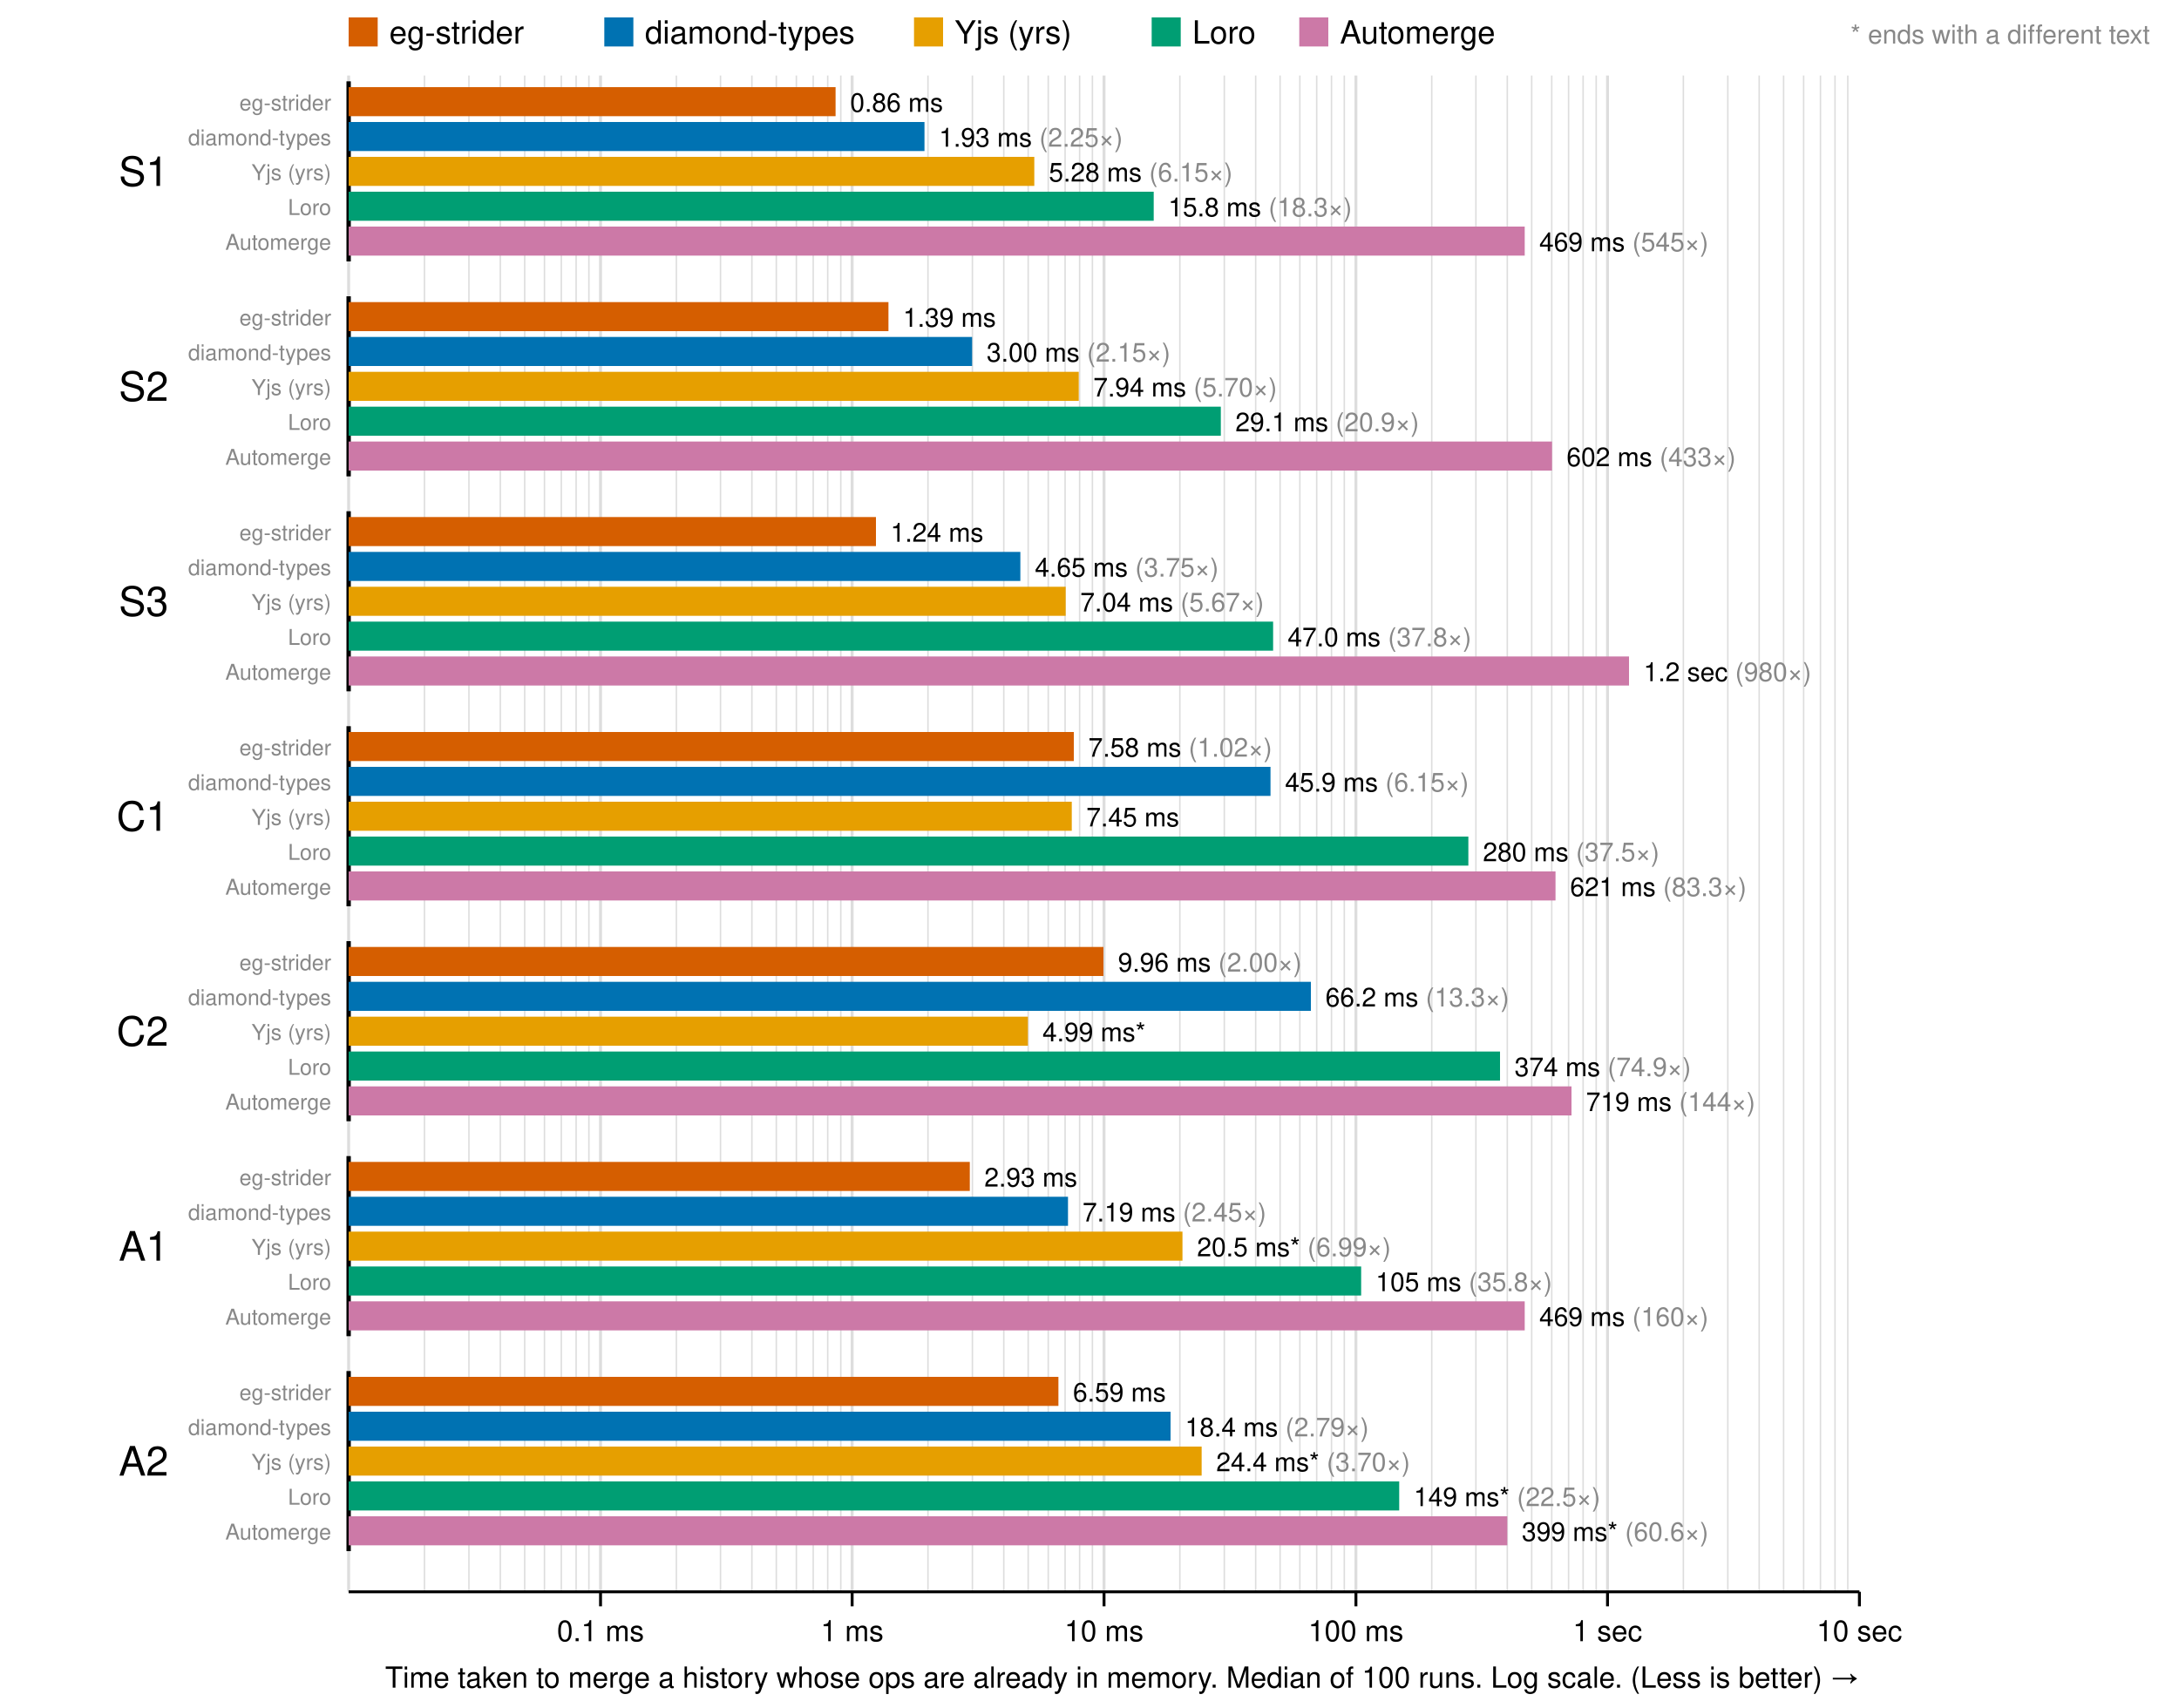
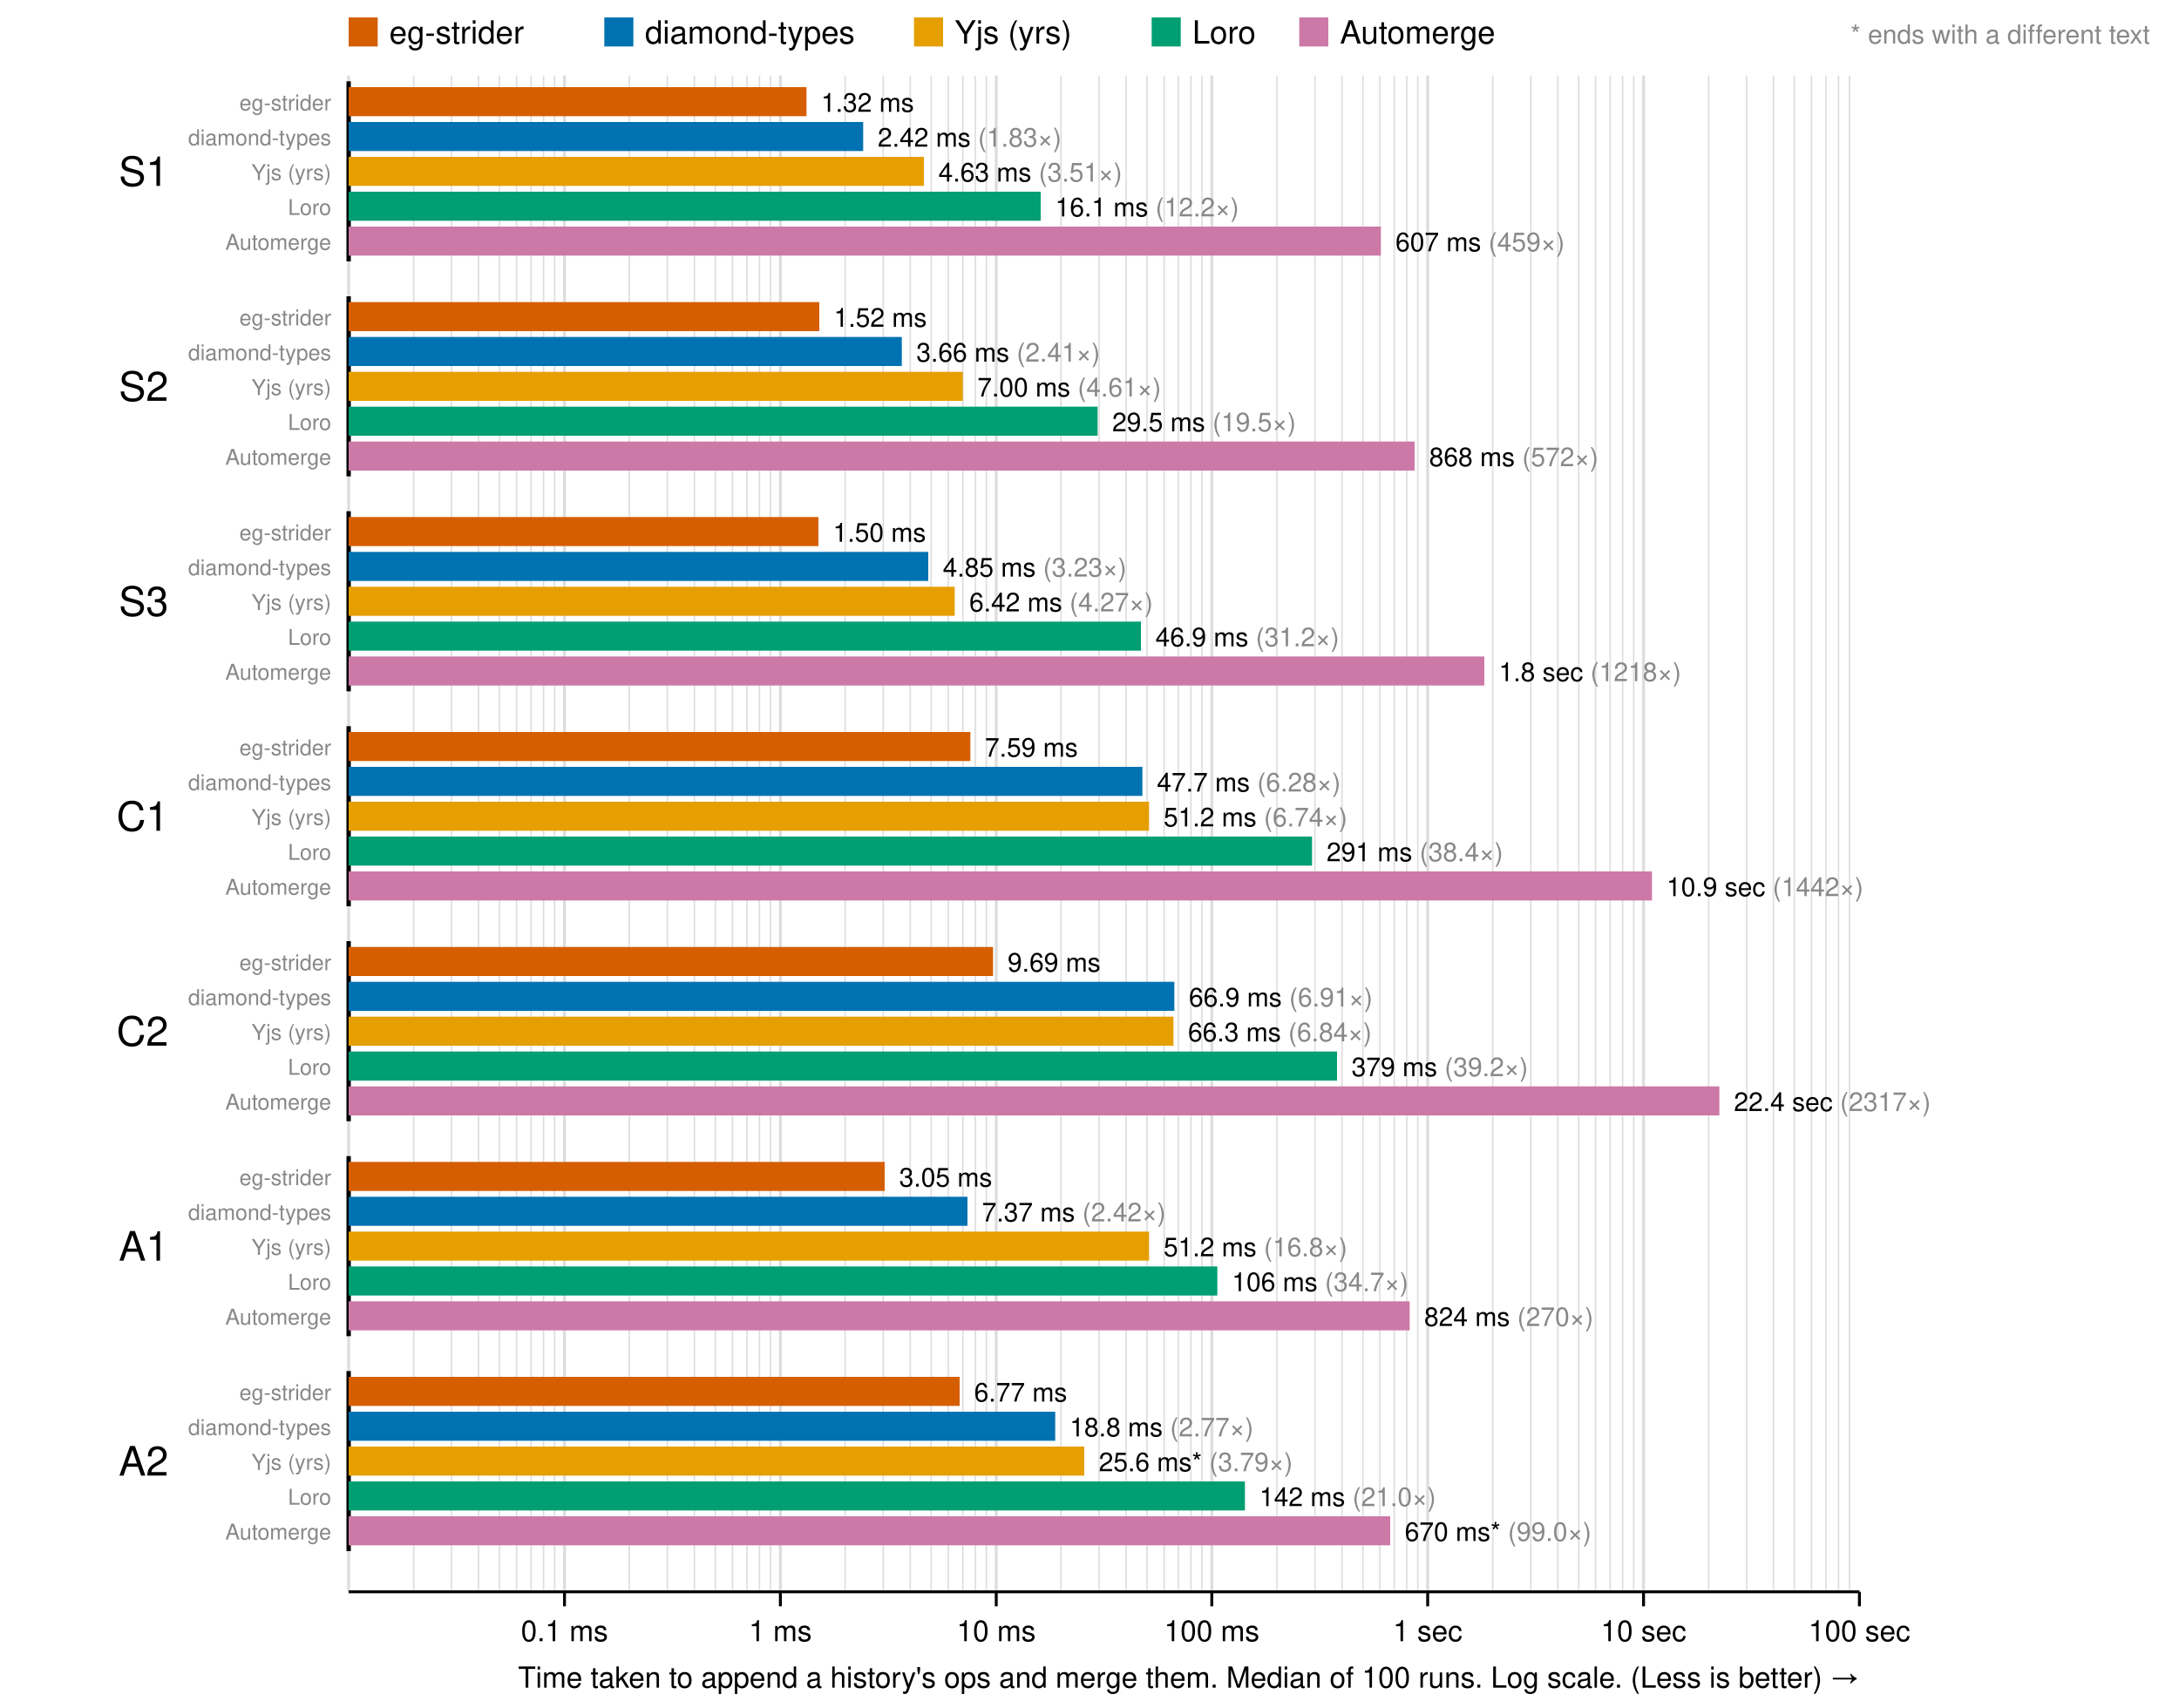
<svg xmlns="http://www.w3.org/2000/svg" viewBox="0 0 750 588" font-family="Helvetica, Arial, sans-serif">
  <rect width="750" height="588" fill="white" />
  <rect x="120" y="6" width="10" height="10" fill="#d55e00" />
  <text x="134" y="15" font-size="11">eg-strider</text>
  <rect x="208.0" y="6" width="10" height="10" fill="#0072b2" />
  <text x="222.0" y="15" font-size="11">diamond-types</text>
  <rect x="314.6" y="6" width="10" height="10" fill="#e69f00" />
  <text x="328.6" y="15" font-size="11">Yjs (yrs)</text>
  <rect x="396.4" y="6" width="10" height="10" fill="#009e73" />
  <text x="410.4" y="15" font-size="11">Loro</text>
  <rect x="447.2" y="6" width="10" height="10" fill="#cc79a7" />
  <text x="461.2" y="15" font-size="11">Automerge</text>
  <text x="740" y="15" font-size="9" fill="#888" text-anchor="end">* ends with a different text</text>
  <line x1="120.0" y1="26" x2="120.0" y2="548" stroke="#ddd" stroke-width="1" />
-   <line x1="146.1" y1="26" x2="146.1" y2="548" stroke="#ddd" stroke-width="0.5" />
-   <line x1="161.4" y1="26" x2="161.4" y2="548" stroke="#ddd" stroke-width="0.5" />
-   <line x1="172.2" y1="26" x2="172.2" y2="548" stroke="#ddd" stroke-width="0.5" />
-   <line x1="180.6" y1="26" x2="180.6" y2="548" stroke="#ddd" stroke-width="0.5" />
-   <line x1="187.4" y1="26" x2="187.4" y2="548" stroke="#ddd" stroke-width="0.5" />
-   <line x1="193.2" y1="26" x2="193.2" y2="548" stroke="#ddd" stroke-width="0.5" />
-   <line x1="198.3" y1="26" x2="198.3" y2="548" stroke="#ddd" stroke-width="0.5" />
-   <line x1="202.7" y1="26" x2="202.7" y2="548" stroke="#ddd" stroke-width="0.5" />
-   <line x1="206.7" y1="26" x2="206.7" y2="548" stroke="#ddd" stroke-width="1" />
-   <line x1="232.8" y1="26" x2="232.8" y2="548" stroke="#ddd" stroke-width="0.5" />
-   <line x1="248.0" y1="26" x2="248.0" y2="548" stroke="#ddd" stroke-width="0.5" />
-   <line x1="258.8" y1="26" x2="258.8" y2="548" stroke="#ddd" stroke-width="0.5" />
-   <line x1="267.2" y1="26" x2="267.2" y2="548" stroke="#ddd" stroke-width="0.5" />
-   <line x1="274.1" y1="26" x2="274.1" y2="548" stroke="#ddd" stroke-width="0.5" />
-   <line x1="279.9" y1="26" x2="279.9" y2="548" stroke="#ddd" stroke-width="0.5" />
-   <line x1="284.9" y1="26" x2="284.9" y2="548" stroke="#ddd" stroke-width="0.5" />
-   <line x1="289.4" y1="26" x2="289.4" y2="548" stroke="#ddd" stroke-width="0.5" />
-   <line x1="293.3" y1="26" x2="293.3" y2="548" stroke="#ddd" stroke-width="1" />
-   <line x1="319.4" y1="26" x2="319.4" y2="548" stroke="#ddd" stroke-width="0.5" />
-   <line x1="334.7" y1="26" x2="334.7" y2="548" stroke="#ddd" stroke-width="0.5" />
-   <line x1="345.5" y1="26" x2="345.5" y2="548" stroke="#ddd" stroke-width="0.5" />
-   <line x1="353.9" y1="26" x2="353.9" y2="548" stroke="#ddd" stroke-width="0.5" />
-   <line x1="360.8" y1="26" x2="360.8" y2="548" stroke="#ddd" stroke-width="0.5" />
-   <line x1="366.6" y1="26" x2="366.6" y2="548" stroke="#ddd" stroke-width="0.5" />
-   <line x1="371.6" y1="26" x2="371.6" y2="548" stroke="#ddd" stroke-width="0.5" />
-   <line x1="376.0" y1="26" x2="376.0" y2="548" stroke="#ddd" stroke-width="0.5" />
-   <line x1="380.0" y1="26" x2="380.0" y2="548" stroke="#ddd" stroke-width="1" />
-   <line x1="406.1" y1="26" x2="406.1" y2="548" stroke="#ddd" stroke-width="0.5" />
-   <line x1="421.4" y1="26" x2="421.4" y2="548" stroke="#ddd" stroke-width="0.5" />
-   <line x1="432.2" y1="26" x2="432.2" y2="548" stroke="#ddd" stroke-width="0.5" />
-   <line x1="440.6" y1="26" x2="440.6" y2="548" stroke="#ddd" stroke-width="0.5" />
-   <line x1="447.4" y1="26" x2="447.4" y2="548" stroke="#ddd" stroke-width="0.5" />
-   <line x1="453.2" y1="26" x2="453.2" y2="548" stroke="#ddd" stroke-width="0.5" />
-   <line x1="458.3" y1="26" x2="458.3" y2="548" stroke="#ddd" stroke-width="0.5" />
-   <line x1="462.7" y1="26" x2="462.7" y2="548" stroke="#ddd" stroke-width="0.5" />
-   <line x1="466.7" y1="26" x2="466.7" y2="548" stroke="#ddd" stroke-width="1" />
-   <line x1="492.8" y1="26" x2="492.8" y2="548" stroke="#ddd" stroke-width="0.5" />
-   <line x1="508.0" y1="26" x2="508.0" y2="548" stroke="#ddd" stroke-width="0.5" />
-   <line x1="518.8" y1="26" x2="518.8" y2="548" stroke="#ddd" stroke-width="0.5" />
-   <line x1="527.2" y1="26" x2="527.2" y2="548" stroke="#ddd" stroke-width="0.5" />
-   <line x1="534.1" y1="26" x2="534.1" y2="548" stroke="#ddd" stroke-width="0.5" />
-   <line x1="539.9" y1="26" x2="539.9" y2="548" stroke="#ddd" stroke-width="0.5" />
-   <line x1="544.9" y1="26" x2="544.9" y2="548" stroke="#ddd" stroke-width="0.5" />
-   <line x1="549.4" y1="26" x2="549.4" y2="548" stroke="#ddd" stroke-width="0.5" />
-   <line x1="553.3" y1="26" x2="553.3" y2="548" stroke="#ddd" stroke-width="1" />
-   <line x1="579.4" y1="26" x2="579.4" y2="548" stroke="#ddd" stroke-width="0.5" />
-   <line x1="594.7" y1="26" x2="594.7" y2="548" stroke="#ddd" stroke-width="0.5" />
-   <line x1="605.5" y1="26" x2="605.5" y2="548" stroke="#ddd" stroke-width="0.5" />
-   <line x1="613.9" y1="26" x2="613.9" y2="548" stroke="#ddd" stroke-width="0.5" />
-   <line x1="620.8" y1="26" x2="620.8" y2="548" stroke="#ddd" stroke-width="0.5" />
-   <line x1="626.6" y1="26" x2="626.6" y2="548" stroke="#ddd" stroke-width="0.5" />
-   <line x1="631.6" y1="26" x2="631.6" y2="548" stroke="#ddd" stroke-width="0.5" />
-   <line x1="636.0" y1="26" x2="636.0" y2="548" stroke="#ddd" stroke-width="0.5" />
-   <line x1="206.7" y1="548" x2="206.7" y2="553" stroke="black" />
-   <text x="206.7" y="565" font-size="10" text-anchor="middle">0.1 ms</text>
-   <line x1="293.3" y1="548" x2="293.3" y2="553" stroke="black" />
-   <text x="293.3" y="565" font-size="10" text-anchor="middle">1 ms</text>
-   <line x1="380.0" y1="548" x2="380.0" y2="553" stroke="black" />
-   <text x="380.0" y="565" font-size="10" text-anchor="middle">10 ms</text>
-   <line x1="466.7" y1="548" x2="466.7" y2="553" stroke="black" />
-   <text x="466.7" y="565" font-size="10" text-anchor="middle">100 ms</text>
-   <line x1="553.3" y1="548" x2="553.3" y2="553" stroke="black" />
-   <text x="553.3" y="565" font-size="10" text-anchor="middle">1 sec</text>
+   <line x1="142.4" y1="26" x2="142.4" y2="548" stroke="#ddd" stroke-width="0.5" />
+   <line x1="155.4" y1="26" x2="155.4" y2="548" stroke="#ddd" stroke-width="0.5" />
+   <line x1="164.7" y1="26" x2="164.7" y2="548" stroke="#ddd" stroke-width="0.5" />
+   <line x1="171.9" y1="26" x2="171.9" y2="548" stroke="#ddd" stroke-width="0.5" />
+   <line x1="177.8" y1="26" x2="177.8" y2="548" stroke="#ddd" stroke-width="0.5" />
+   <line x1="182.8" y1="26" x2="182.8" y2="548" stroke="#ddd" stroke-width="0.5" />
+   <line x1="187.1" y1="26" x2="187.1" y2="548" stroke="#ddd" stroke-width="0.5" />
+   <line x1="190.9" y1="26" x2="190.9" y2="548" stroke="#ddd" stroke-width="0.5" />
+   <line x1="194.3" y1="26" x2="194.3" y2="548" stroke="#ddd" stroke-width="1" />
+   <line x1="216.6" y1="26" x2="216.6" y2="548" stroke="#ddd" stroke-width="0.5" />
+   <line x1="229.7" y1="26" x2="229.7" y2="548" stroke="#ddd" stroke-width="0.5" />
+   <line x1="239.0" y1="26" x2="239.0" y2="548" stroke="#ddd" stroke-width="0.5" />
+   <line x1="246.2" y1="26" x2="246.2" y2="548" stroke="#ddd" stroke-width="0.5" />
+   <line x1="252.1" y1="26" x2="252.1" y2="548" stroke="#ddd" stroke-width="0.5" />
+   <line x1="257.1" y1="26" x2="257.1" y2="548" stroke="#ddd" stroke-width="0.5" />
+   <line x1="261.4" y1="26" x2="261.4" y2="548" stroke="#ddd" stroke-width="0.5" />
+   <line x1="265.2" y1="26" x2="265.2" y2="548" stroke="#ddd" stroke-width="0.5" />
+   <line x1="268.6" y1="26" x2="268.6" y2="548" stroke="#ddd" stroke-width="1" />
+   <line x1="290.9" y1="26" x2="290.9" y2="548" stroke="#ddd" stroke-width="0.5" />
+   <line x1="304.0" y1="26" x2="304.0" y2="548" stroke="#ddd" stroke-width="0.5" />
+   <line x1="313.3" y1="26" x2="313.3" y2="548" stroke="#ddd" stroke-width="0.5" />
+   <line x1="320.5" y1="26" x2="320.5" y2="548" stroke="#ddd" stroke-width="0.5" />
+   <line x1="326.4" y1="26" x2="326.4" y2="548" stroke="#ddd" stroke-width="0.5" />
+   <line x1="331.4" y1="26" x2="331.4" y2="548" stroke="#ddd" stroke-width="0.5" />
+   <line x1="335.7" y1="26" x2="335.7" y2="548" stroke="#ddd" stroke-width="0.5" />
+   <line x1="339.5" y1="26" x2="339.5" y2="548" stroke="#ddd" stroke-width="0.5" />
+   <line x1="342.9" y1="26" x2="342.9" y2="548" stroke="#ddd" stroke-width="1" />
+   <line x1="365.2" y1="26" x2="365.2" y2="548" stroke="#ddd" stroke-width="0.5" />
+   <line x1="378.3" y1="26" x2="378.3" y2="548" stroke="#ddd" stroke-width="0.5" />
+   <line x1="387.6" y1="26" x2="387.6" y2="548" stroke="#ddd" stroke-width="0.5" />
+   <line x1="394.8" y1="26" x2="394.8" y2="548" stroke="#ddd" stroke-width="0.5" />
+   <line x1="400.7" y1="26" x2="400.7" y2="548" stroke="#ddd" stroke-width="0.5" />
+   <line x1="405.6" y1="26" x2="405.6" y2="548" stroke="#ddd" stroke-width="0.5" />
+   <line x1="409.9" y1="26" x2="409.9" y2="548" stroke="#ddd" stroke-width="0.5" />
+   <line x1="413.7" y1="26" x2="413.7" y2="548" stroke="#ddd" stroke-width="0.5" />
+   <line x1="417.1" y1="26" x2="417.1" y2="548" stroke="#ddd" stroke-width="1" />
+   <line x1="439.5" y1="26" x2="439.5" y2="548" stroke="#ddd" stroke-width="0.5" />
+   <line x1="452.6" y1="26" x2="452.6" y2="548" stroke="#ddd" stroke-width="0.5" />
+   <line x1="461.9" y1="26" x2="461.9" y2="548" stroke="#ddd" stroke-width="0.5" />
+   <line x1="469.1" y1="26" x2="469.1" y2="548" stroke="#ddd" stroke-width="0.5" />
+   <line x1="474.9" y1="26" x2="474.9" y2="548" stroke="#ddd" stroke-width="0.5" />
+   <line x1="479.9" y1="26" x2="479.9" y2="548" stroke="#ddd" stroke-width="0.5" />
+   <line x1="484.2" y1="26" x2="484.2" y2="548" stroke="#ddd" stroke-width="0.5" />
+   <line x1="488.0" y1="26" x2="488.0" y2="548" stroke="#ddd" stroke-width="0.5" />
+   <line x1="491.4" y1="26" x2="491.4" y2="548" stroke="#ddd" stroke-width="1" />
+   <line x1="513.8" y1="26" x2="513.8" y2="548" stroke="#ddd" stroke-width="0.5" />
+   <line x1="526.9" y1="26" x2="526.9" y2="548" stroke="#ddd" stroke-width="0.5" />
+   <line x1="536.2" y1="26" x2="536.2" y2="548" stroke="#ddd" stroke-width="0.5" />
+   <line x1="543.4" y1="26" x2="543.4" y2="548" stroke="#ddd" stroke-width="0.5" />
+   <line x1="549.2" y1="26" x2="549.2" y2="548" stroke="#ddd" stroke-width="0.5" />
+   <line x1="554.2" y1="26" x2="554.2" y2="548" stroke="#ddd" stroke-width="0.5" />
+   <line x1="558.5" y1="26" x2="558.5" y2="548" stroke="#ddd" stroke-width="0.5" />
+   <line x1="562.3" y1="26" x2="562.3" y2="548" stroke="#ddd" stroke-width="0.5" />
+   <line x1="565.7" y1="26" x2="565.7" y2="548" stroke="#ddd" stroke-width="1" />
+   <line x1="588.1" y1="26" x2="588.1" y2="548" stroke="#ddd" stroke-width="0.5" />
+   <line x1="601.2" y1="26" x2="601.2" y2="548" stroke="#ddd" stroke-width="0.5" />
+   <line x1="610.4" y1="26" x2="610.4" y2="548" stroke="#ddd" stroke-width="0.5" />
+   <line x1="617.6" y1="26" x2="617.6" y2="548" stroke="#ddd" stroke-width="0.5" />
+   <line x1="623.5" y1="26" x2="623.5" y2="548" stroke="#ddd" stroke-width="0.5" />
+   <line x1="628.5" y1="26" x2="628.5" y2="548" stroke="#ddd" stroke-width="0.5" />
+   <line x1="632.8" y1="26" x2="632.8" y2="548" stroke="#ddd" stroke-width="0.5" />
+   <line x1="636.6" y1="26" x2="636.6" y2="548" stroke="#ddd" stroke-width="0.5" />
+   <line x1="194.3" y1="548" x2="194.3" y2="553" stroke="black" />
+   <text x="194.3" y="565" font-size="10" text-anchor="middle">0.1 ms</text>
+   <line x1="268.6" y1="548" x2="268.6" y2="553" stroke="black" />
+   <text x="268.6" y="565" font-size="10" text-anchor="middle">1 ms</text>
+   <line x1="342.9" y1="548" x2="342.9" y2="553" stroke="black" />
+   <text x="342.9" y="565" font-size="10" text-anchor="middle">10 ms</text>
+   <line x1="417.1" y1="548" x2="417.1" y2="553" stroke="black" />
+   <text x="417.1" y="565" font-size="10" text-anchor="middle">100 ms</text>
+   <line x1="491.4" y1="548" x2="491.4" y2="553" stroke="black" />
+   <text x="491.4" y="565" font-size="10" text-anchor="middle">1 sec</text>
+   <line x1="565.7" y1="548" x2="565.7" y2="553" stroke="black" />
+   <text x="565.7" y="565" font-size="10" text-anchor="middle">10 sec</text>
  <line x1="640.0" y1="548" x2="640.0" y2="553" stroke="black" />
-   <text x="640.0" y="565" font-size="10" text-anchor="middle">10 sec</text>
+   <text x="640.0" y="565" font-size="10" text-anchor="middle">100 sec</text>
  <line x1="120" y1="548" x2="640" y2="548" stroke="black" />
-   <text x="640" y="581" font-size="10" text-anchor="end">Time taken to merge a history whose ops are already in memory. Median of 100 runs. Log scale. (Less is better) →</text>
+   <text x="640" y="581" font-size="10" text-anchor="end">Time taken to append a history's ops and merge them. Median of 100 runs. Log scale. (Less is better) →</text>
  <text x="58" y="64.0" font-size="14" text-anchor="end">S1</text>
  <line x1="120" y1="28" x2="120" y2="90" stroke="black" stroke-width="1.5" />
  <text x="114" y="38" font-size="7.5" fill="#888" text-anchor="end">eg-strider</text>
-   <rect x="120" y="30" width="167.6" height="10" fill="#d55e00" />
-   <text x="292.6" y="38.5" font-size="9">0.86 ms</text>
+   <rect x="120" y="30" width="157.6" height="10" fill="#d55e00" />
+   <text x="282.6" y="38.5" font-size="9">1.32 ms</text>
  <text x="114" y="50" font-size="7.5" fill="#888" text-anchor="end">diamond-types</text>
-   <rect x="120" y="42" width="198.2" height="10" fill="#0072b2" />
-   <text x="323.2" y="50.5" font-size="9">1.93 ms <tspan fill="#888">(2.25×)</tspan>
+   <rect x="120" y="42" width="177.1" height="10" fill="#0072b2" />
+   <text x="302.1" y="50.5" font-size="9">2.42 ms <tspan fill="#888">(1.83×)</tspan>
  </text>
  <text x="114" y="62" font-size="7.5" fill="#888" text-anchor="end">Yjs (yrs)</text>
-   <rect x="120" y="54" width="236.0" height="10" fill="#e69f00" />
-   <text x="361.0" y="62.5" font-size="9">5.28 ms <tspan fill="#888">(6.15×)</tspan>
+   <rect x="120" y="54" width="198.0" height="10" fill="#e69f00" />
+   <text x="323.0" y="62.5" font-size="9">4.63 ms <tspan fill="#888">(3.51×)</tspan>
  </text>
  <text x="114" y="74" font-size="7.5" fill="#888" text-anchor="end">Loro</text>
-   <rect x="120" y="66" width="277.1" height="10" fill="#009e73" />
-   <text x="402.1" y="74.5" font-size="9">15.8 ms <tspan fill="#888">(18.3×)</tspan>
+   <rect x="120" y="66" width="238.2" height="10" fill="#009e73" />
+   <text x="363.2" y="74.5" font-size="9">16.1 ms <tspan fill="#888">(12.2×)</tspan>
  </text>
  <text x="114" y="86" font-size="7.5" fill="#888" text-anchor="end">Automerge</text>
-   <rect x="120" y="78" width="404.8" height="10" fill="#cc79a7" />
-   <text x="529.8" y="86.5" font-size="9">469 ms <tspan fill="#888">(545×)</tspan>
+   <rect x="120" y="78" width="355.3" height="10" fill="#cc79a7" />
+   <text x="480.3" y="86.5" font-size="9">607 ms <tspan fill="#888">(459×)</tspan>
  </text>
  <text x="58" y="138.0" font-size="14" text-anchor="end">S2</text>
  <line x1="120" y1="102" x2="120" y2="164" stroke="black" stroke-width="1.5" />
  <text x="114" y="112" font-size="7.5" fill="#888" text-anchor="end">eg-strider</text>
-   <rect x="120" y="104" width="185.8" height="10" fill="#d55e00" />
-   <text x="310.8" y="112.5" font-size="9">1.39 ms</text>
+   <rect x="120" y="104" width="162.0" height="10" fill="#d55e00" />
+   <text x="287.0" y="112.5" font-size="9">1.52 ms</text>
  <text x="114" y="124" font-size="7.5" fill="#888" text-anchor="end">diamond-types</text>
-   <rect x="120" y="116" width="214.6" height="10" fill="#0072b2" />
-   <text x="339.6" y="124.5" font-size="9">3.00 ms <tspan fill="#888">(2.15×)</tspan>
+   <rect x="120" y="116" width="190.4" height="10" fill="#0072b2" />
+   <text x="315.4" y="124.5" font-size="9">3.66 ms <tspan fill="#888">(2.41×)</tspan>
  </text>
  <text x="114" y="136" font-size="7.5" fill="#888" text-anchor="end">Yjs (yrs)</text>
-   <rect x="120" y="128" width="251.3" height="10" fill="#e69f00" />
-   <text x="376.3" y="136.5" font-size="9">7.94 ms <tspan fill="#888">(5.70×)</tspan>
+   <rect x="120" y="128" width="211.4" height="10" fill="#e69f00" />
+   <text x="336.4" y="136.5" font-size="9">7.00 ms <tspan fill="#888">(4.61×)</tspan>
  </text>
  <text x="114" y="148" font-size="7.5" fill="#888" text-anchor="end">Loro</text>
-   <rect x="120" y="140" width="300.2" height="10" fill="#009e73" />
-   <text x="425.2" y="148.5" font-size="9">29.1 ms <tspan fill="#888">(20.9×)</tspan>
+   <rect x="120" y="140" width="257.8" height="10" fill="#009e73" />
+   <text x="382.8" y="148.5" font-size="9">29.5 ms <tspan fill="#888">(19.5×)</tspan>
  </text>
  <text x="114" y="160" font-size="7.5" fill="#888" text-anchor="end">Automerge</text>
-   <rect x="120" y="152" width="414.2" height="10" fill="#cc79a7" />
-   <text x="539.2" y="160.5" font-size="9">602 ms <tspan fill="#888">(433×)</tspan>
+   <rect x="120" y="152" width="366.9" height="10" fill="#cc79a7" />
+   <text x="491.9" y="160.5" font-size="9">868 ms <tspan fill="#888">(572×)</tspan>
  </text>
  <text x="58" y="212.0" font-size="14" text-anchor="end">S3</text>
  <line x1="120" y1="176" x2="120" y2="238" stroke="black" stroke-width="1.5" />
  <text x="114" y="186" font-size="7.5" fill="#888" text-anchor="end">eg-strider</text>
-   <rect x="120" y="178" width="181.5" height="10" fill="#d55e00" />
-   <text x="306.5" y="186.5" font-size="9">1.24 ms</text>
+   <rect x="120" y="178" width="161.7" height="10" fill="#d55e00" />
+   <text x="286.7" y="186.5" font-size="9">1.50 ms</text>
  <text x="114" y="198" font-size="7.5" fill="#888" text-anchor="end">diamond-types</text>
-   <rect x="120" y="190" width="231.2" height="10" fill="#0072b2" />
-   <text x="356.2" y="198.5" font-size="9">4.65 ms <tspan fill="#888">(3.75×)</tspan>
+   <rect x="120" y="190" width="199.5" height="10" fill="#0072b2" />
+   <text x="324.5" y="198.5" font-size="9">4.85 ms <tspan fill="#888">(3.23×)</tspan>
  </text>
  <text x="114" y="210" font-size="7.5" fill="#888" text-anchor="end">Yjs (yrs)</text>
-   <rect x="120" y="202" width="246.8" height="10" fill="#e69f00" />
-   <text x="371.8" y="210.5" font-size="9">7.04 ms <tspan fill="#888">(5.67×)</tspan>
+   <rect x="120" y="202" width="208.6" height="10" fill="#e69f00" />
+   <text x="333.6" y="210.5" font-size="9">6.42 ms <tspan fill="#888">(4.27×)</tspan>
  </text>
  <text x="114" y="222" font-size="7.5" fill="#888" text-anchor="end">Loro</text>
-   <rect x="120" y="214" width="318.2" height="10" fill="#009e73" />
-   <text x="443.2" y="222.5" font-size="9">47.0 ms <tspan fill="#888">(37.8×)</tspan>
+   <rect x="120" y="214" width="272.7" height="10" fill="#009e73" />
+   <text x="397.7" y="222.5" font-size="9">46.9 ms <tspan fill="#888">(31.2×)</tspan>
  </text>
  <text x="114" y="234" font-size="7.5" fill="#888" text-anchor="end">Automerge</text>
-   <rect x="120" y="226" width="440.7" height="10" fill="#cc79a7" />
-   <text x="565.7" y="234.5" font-size="9">1.2 sec <tspan fill="#888">(980×)</tspan>
+   <rect x="120" y="226" width="390.9" height="10" fill="#cc79a7" />
+   <text x="515.9" y="234.5" font-size="9">1.8 sec <tspan fill="#888">(1218×)</tspan>
  </text>
  <text x="58" y="286.0" font-size="14" text-anchor="end">C1</text>
  <line x1="120" y1="250" x2="120" y2="312" stroke="black" stroke-width="1.5" />
  <text x="114" y="260" font-size="7.5" fill="#888" text-anchor="end">eg-strider</text>
-   <rect x="120" y="252" width="249.6" height="10" fill="#d55e00" />
-   <text x="374.6" y="260.5" font-size="9">7.58 ms <tspan fill="#888">(1.02×)</tspan>
-   </text>
+   <rect x="120" y="252" width="214.0" height="10" fill="#d55e00" />
+   <text x="339.0" y="260.5" font-size="9">7.59 ms</text>
  <text x="114" y="272" font-size="7.5" fill="#888" text-anchor="end">diamond-types</text>
-   <rect x="120" y="264" width="317.3" height="10" fill="#0072b2" />
-   <text x="442.3" y="272.5" font-size="9">45.9 ms <tspan fill="#888">(6.15×)</tspan>
+   <rect x="120" y="264" width="273.2" height="10" fill="#0072b2" />
+   <text x="398.2" y="272.5" font-size="9">47.7 ms <tspan fill="#888">(6.28×)</tspan>
  </text>
  <text x="114" y="284" font-size="7.5" fill="#888" text-anchor="end">Yjs (yrs)</text>
-   <rect x="120" y="276" width="248.9" height="10" fill="#e69f00" />
-   <text x="373.9" y="284.5" font-size="9">7.45 ms</text>
+   <rect x="120" y="276" width="275.5" height="10" fill="#e69f00" />
+   <text x="400.5" y="284.5" font-size="9">51.2 ms <tspan fill="#888">(6.74×)</tspan>
+   </text>
  <text x="114" y="296" font-size="7.5" fill="#888" text-anchor="end">Loro</text>
-   <rect x="120" y="288" width="385.4" height="10" fill="#009e73" />
-   <text x="510.4" y="296.5" font-size="9">280 ms <tspan fill="#888">(37.5×)</tspan>
+   <rect x="120" y="288" width="331.6" height="10" fill="#009e73" />
+   <text x="456.6" y="296.5" font-size="9">291 ms <tspan fill="#888">(38.4×)</tspan>
  </text>
  <text x="114" y="308" font-size="7.5" fill="#888" text-anchor="end">Automerge</text>
-   <rect x="120" y="300" width="415.4" height="10" fill="#cc79a7" />
-   <text x="540.4" y="308.5" font-size="9">621 ms <tspan fill="#888">(83.3×)</tspan>
+   <rect x="120" y="300" width="448.6" height="10" fill="#cc79a7" />
+   <text x="573.6" y="308.5" font-size="9">10.9 sec <tspan fill="#888">(1442×)</tspan>
  </text>
  <text x="58" y="360.0" font-size="14" text-anchor="end">C2</text>
  <line x1="120" y1="324" x2="120" y2="386" stroke="black" stroke-width="1.5" />
  <text x="114" y="334" font-size="7.5" fill="#888" text-anchor="end">eg-strider</text>
-   <rect x="120" y="326" width="259.8" height="10" fill="#d55e00" />
-   <text x="384.8" y="334.5" font-size="9">9.96 ms <tspan fill="#888">(2.00×)</tspan>
-   </text>
+   <rect x="120" y="326" width="221.8" height="10" fill="#d55e00" />
+   <text x="346.8" y="334.5" font-size="9">9.69 ms</text>
  <text x="114" y="346" font-size="7.5" fill="#888" text-anchor="end">diamond-types</text>
-   <rect x="120" y="338" width="331.2" height="10" fill="#0072b2" />
-   <text x="456.2" y="346.5" font-size="9">66.2 ms <tspan fill="#888">(13.3×)</tspan>
+   <rect x="120" y="338" width="284.2" height="10" fill="#0072b2" />
+   <text x="409.2" y="346.5" font-size="9">66.9 ms <tspan fill="#888">(6.91×)</tspan>
  </text>
  <text x="114" y="358" font-size="7.5" fill="#888" text-anchor="end">Yjs (yrs)</text>
-   <rect x="120" y="350" width="233.8" height="10" fill="#e69f00" />
-   <text x="358.8" y="358.5" font-size="9">4.99 ms*</text>
+   <rect x="120" y="350" width="283.9" height="10" fill="#e69f00" />
+   <text x="408.9" y="358.5" font-size="9">66.3 ms <tspan fill="#888">(6.84×)</tspan>
+   </text>
  <text x="114" y="370" font-size="7.5" fill="#888" text-anchor="end">Loro</text>
-   <rect x="120" y="362" width="396.3" height="10" fill="#009e73" />
-   <text x="521.3" y="370.5" font-size="9">374 ms <tspan fill="#888">(74.9×)</tspan>
+   <rect x="120" y="362" width="340.2" height="10" fill="#009e73" />
+   <text x="465.2" y="370.5" font-size="9">379 ms <tspan fill="#888">(39.2×)</tspan>
  </text>
  <text x="114" y="382" font-size="7.5" fill="#888" text-anchor="end">Automerge</text>
-   <rect x="120" y="374" width="420.9" height="10" fill="#cc79a7" />
-   <text x="545.9" y="382.5" font-size="9">719 ms <tspan fill="#888">(144×)</tspan>
+   <rect x="120" y="374" width="471.8" height="10" fill="#cc79a7" />
+   <text x="596.8" y="382.5" font-size="9">22.4 sec <tspan fill="#888">(2317×)</tspan>
  </text>
  <text x="58" y="434.0" font-size="14" text-anchor="end">A1</text>
  <line x1="120" y1="398" x2="120" y2="460" stroke="black" stroke-width="1.5" />
  <text x="114" y="408" font-size="7.5" fill="#888" text-anchor="end">eg-strider</text>
-   <rect x="120" y="400" width="213.8" height="10" fill="#d55e00" />
-   <text x="338.8" y="408.5" font-size="9">2.93 ms</text>
+   <rect x="120" y="400" width="184.5" height="10" fill="#d55e00" />
+   <text x="309.5" y="408.5" font-size="9">3.05 ms</text>
  <text x="114" y="420" font-size="7.5" fill="#888" text-anchor="end">diamond-types</text>
-   <rect x="120" y="412" width="247.6" height="10" fill="#0072b2" />
-   <text x="372.6" y="420.5" font-size="9">7.19 ms <tspan fill="#888">(2.45×)</tspan>
+   <rect x="120" y="412" width="213.0" height="10" fill="#0072b2" />
+   <text x="338.0" y="420.5" font-size="9">7.37 ms <tspan fill="#888">(2.42×)</tspan>
  </text>
  <text x="114" y="432" font-size="7.5" fill="#888" text-anchor="end">Yjs (yrs)</text>
-   <rect x="120" y="424" width="287.0" height="10" fill="#e69f00" />
-   <text x="412.0" y="432.5" font-size="9">20.5 ms* <tspan fill="#888">(6.99×)</tspan>
+   <rect x="120" y="424" width="275.5" height="10" fill="#e69f00" />
+   <text x="400.5" y="432.5" font-size="9">51.2 ms <tspan fill="#888">(16.8×)</tspan>
  </text>
  <text x="114" y="444" font-size="7.5" fill="#888" text-anchor="end">Loro</text>
-   <rect x="120" y="436" width="348.5" height="10" fill="#009e73" />
-   <text x="473.5" y="444.5" font-size="9">105 ms <tspan fill="#888">(35.8×)</tspan>
+   <rect x="120" y="436" width="299.0" height="10" fill="#009e73" />
+   <text x="424.0" y="444.5" font-size="9">106 ms <tspan fill="#888">(34.7×)</tspan>
  </text>
  <text x="114" y="456" font-size="7.5" fill="#888" text-anchor="end">Automerge</text>
-   <rect x="120" y="448" width="404.8" height="10" fill="#cc79a7" />
-   <text x="529.8" y="456.5" font-size="9">469 ms <tspan fill="#888">(160×)</tspan>
+   <rect x="120" y="448" width="365.2" height="10" fill="#cc79a7" />
+   <text x="490.2" y="456.5" font-size="9">824 ms <tspan fill="#888">(270×)</tspan>
  </text>
  <text x="58" y="508.0" font-size="14" text-anchor="end">A2</text>
  <line x1="120" y1="472" x2="120" y2="534" stroke="black" stroke-width="1.5" />
  <text x="114" y="482" font-size="7.5" fill="#888" text-anchor="end">eg-strider</text>
-   <rect x="120" y="474" width="244.3" height="10" fill="#d55e00" />
-   <text x="369.3" y="482.5" font-size="9">6.59 ms</text>
+   <rect x="120" y="474" width="210.3" height="10" fill="#d55e00" />
+   <text x="335.3" y="482.5" font-size="9">6.77 ms</text>
  <text x="114" y="494" font-size="7.5" fill="#888" text-anchor="end">diamond-types</text>
-   <rect x="120" y="486" width="282.9" height="10" fill="#0072b2" />
-   <text x="407.9" y="494.5" font-size="9">18.4 ms <tspan fill="#888">(2.79×)</tspan>
+   <rect x="120" y="486" width="243.2" height="10" fill="#0072b2" />
+   <text x="368.2" y="494.5" font-size="9">18.8 ms <tspan fill="#888">(2.77×)</tspan>
  </text>
  <text x="114" y="506" font-size="7.5" fill="#888" text-anchor="end">Yjs (yrs)</text>
-   <rect x="120" y="498" width="293.6" height="10" fill="#e69f00" />
-   <text x="418.6" y="506.5" font-size="9">24.4 ms* <tspan fill="#888">(3.70×)</tspan>
+   <rect x="120" y="498" width="253.2" height="10" fill="#e69f00" />
+   <text x="378.2" y="506.5" font-size="9">25.6 ms* <tspan fill="#888">(3.79×)</tspan>
  </text>
  <text x="114" y="518" font-size="7.5" fill="#888" text-anchor="end">Loro</text>
-   <rect x="120" y="510" width="361.6" height="10" fill="#009e73" />
-   <text x="486.6" y="518.5" font-size="9">149 ms* <tspan fill="#888">(22.5×)</tspan>
+   <rect x="120" y="510" width="308.5" height="10" fill="#009e73" />
+   <text x="433.5" y="518.5" font-size="9">142 ms <tspan fill="#888">(21.0×)</tspan>
  </text>
  <text x="114" y="530" font-size="7.5" fill="#888" text-anchor="end">Automerge</text>
-   <rect x="120" y="522" width="398.8" height="10" fill="#cc79a7" />
-   <text x="523.8" y="530.5" font-size="9">399 ms* <tspan fill="#888">(60.6×)</tspan>
+   <rect x="120" y="522" width="358.5" height="10" fill="#cc79a7" />
+   <text x="483.5" y="530.5" font-size="9">670 ms* <tspan fill="#888">(99.0×)</tspan>
  </text>
</svg>
